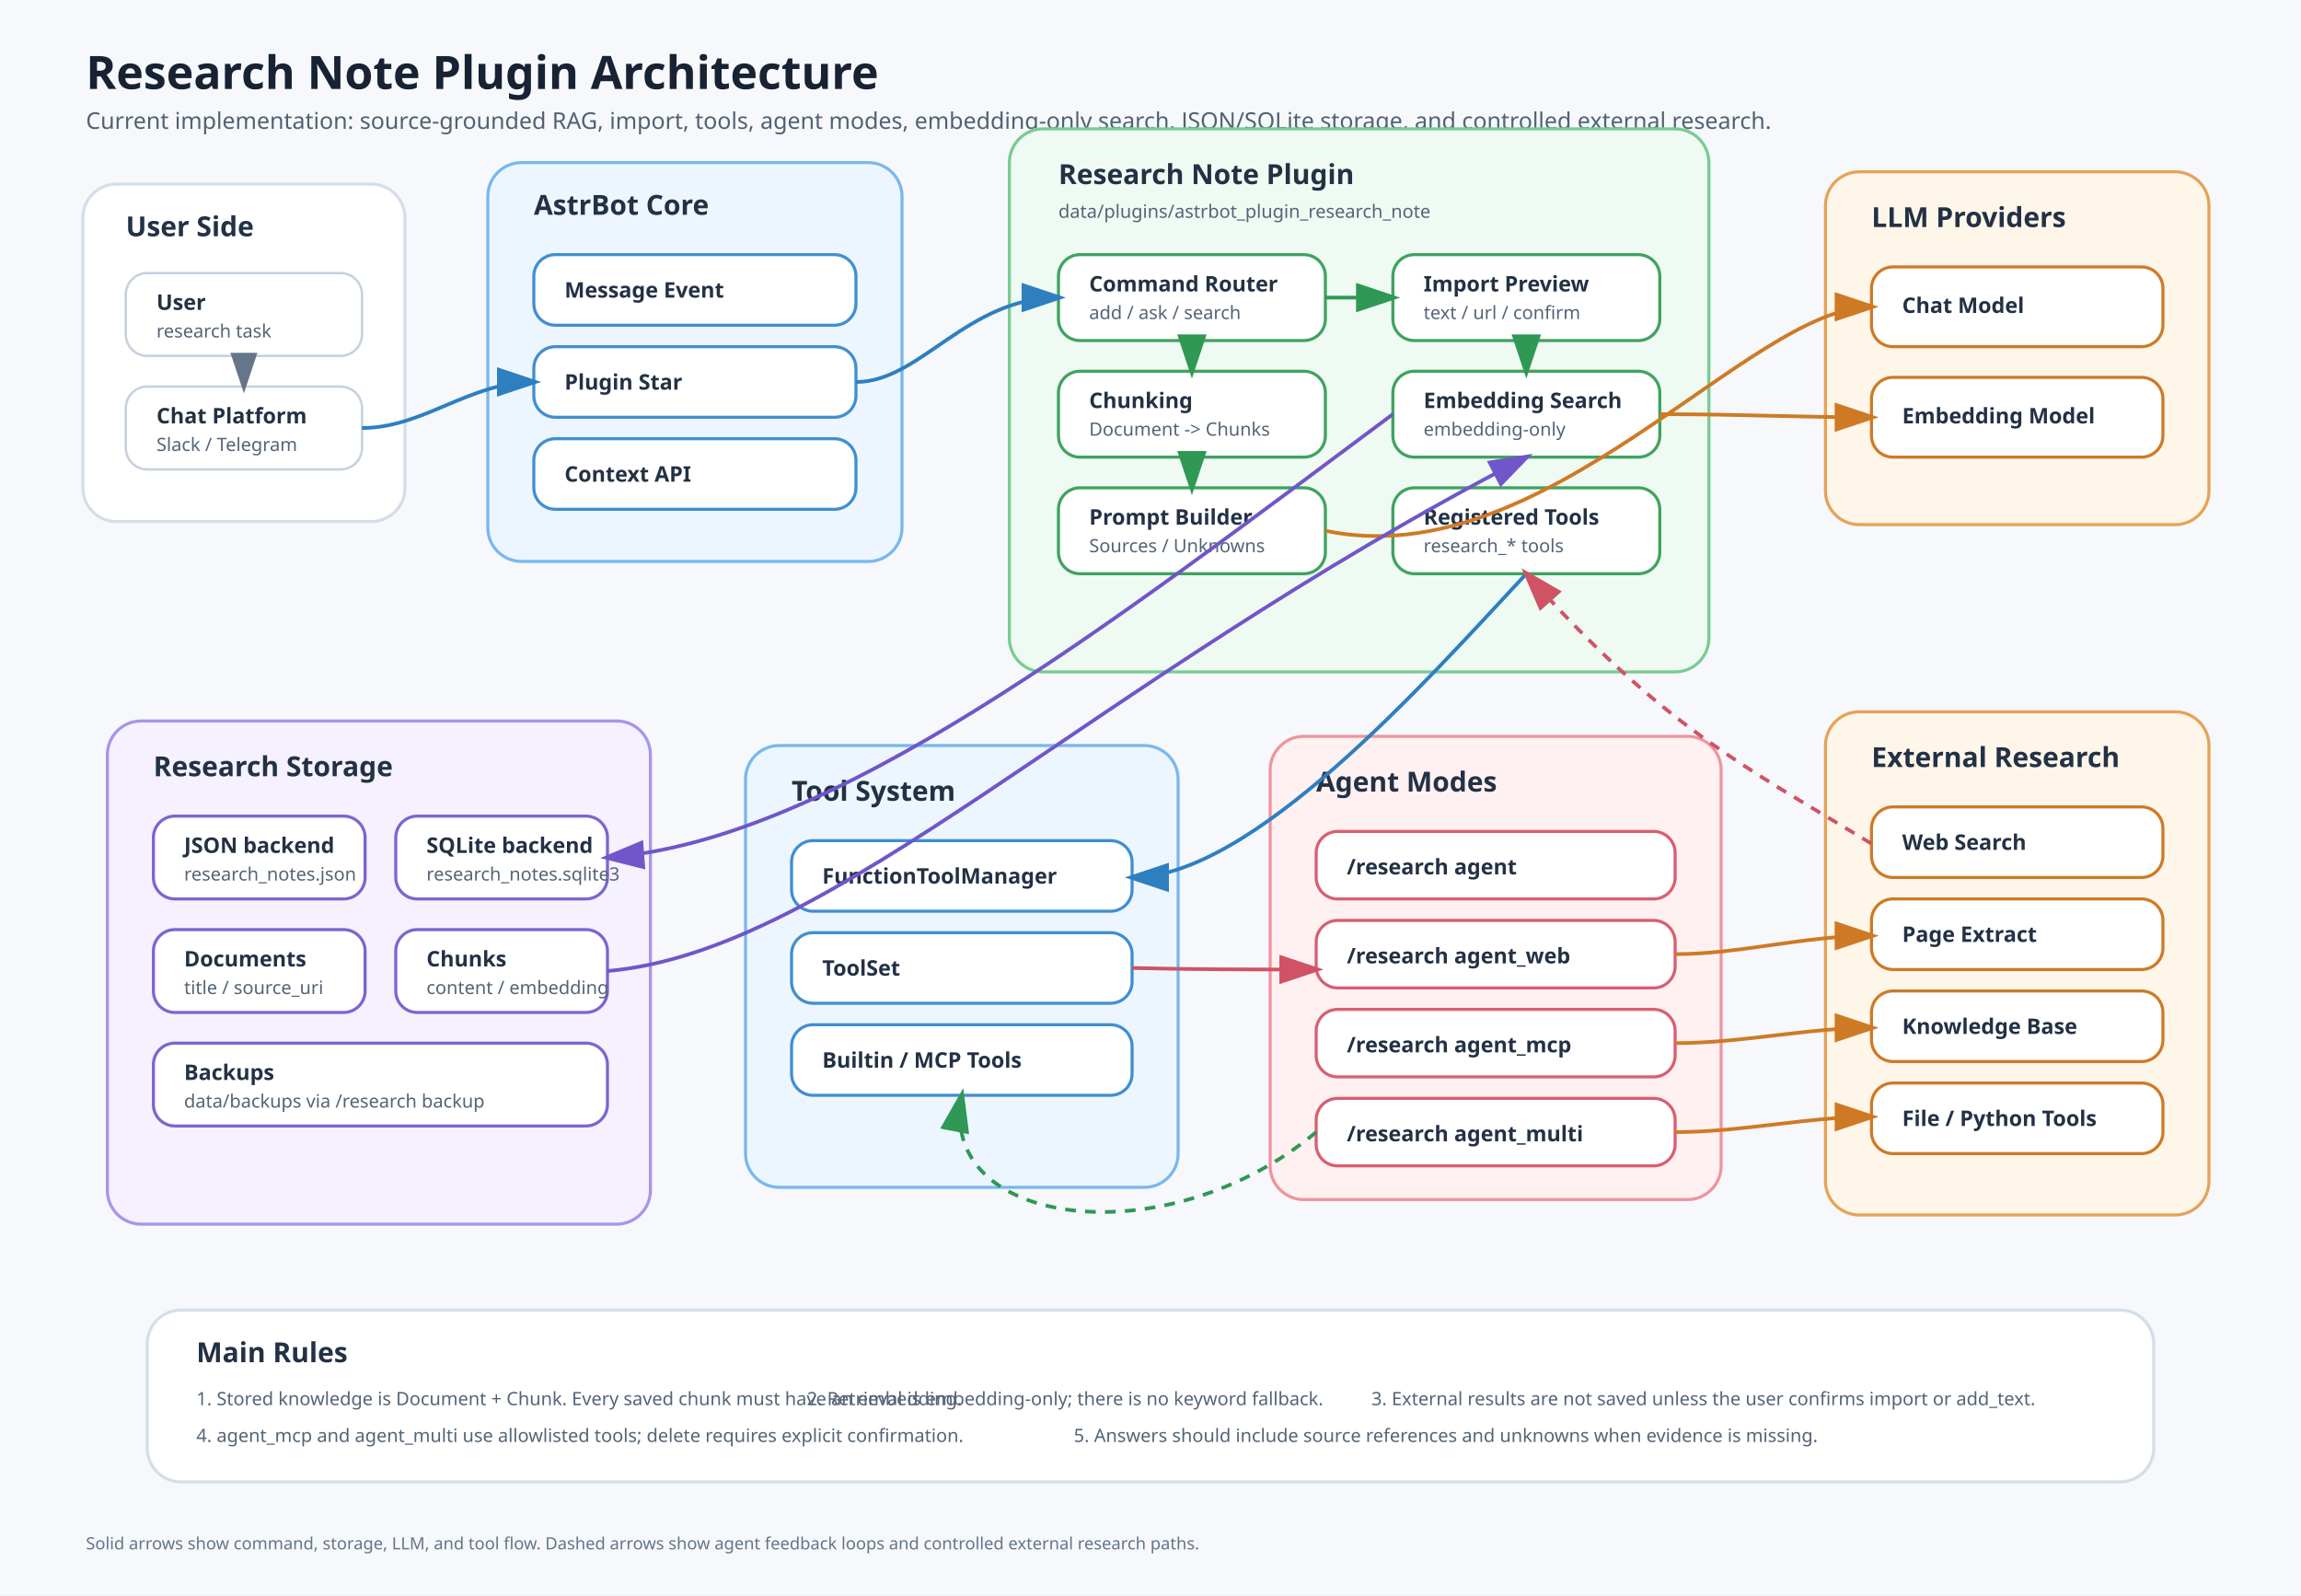
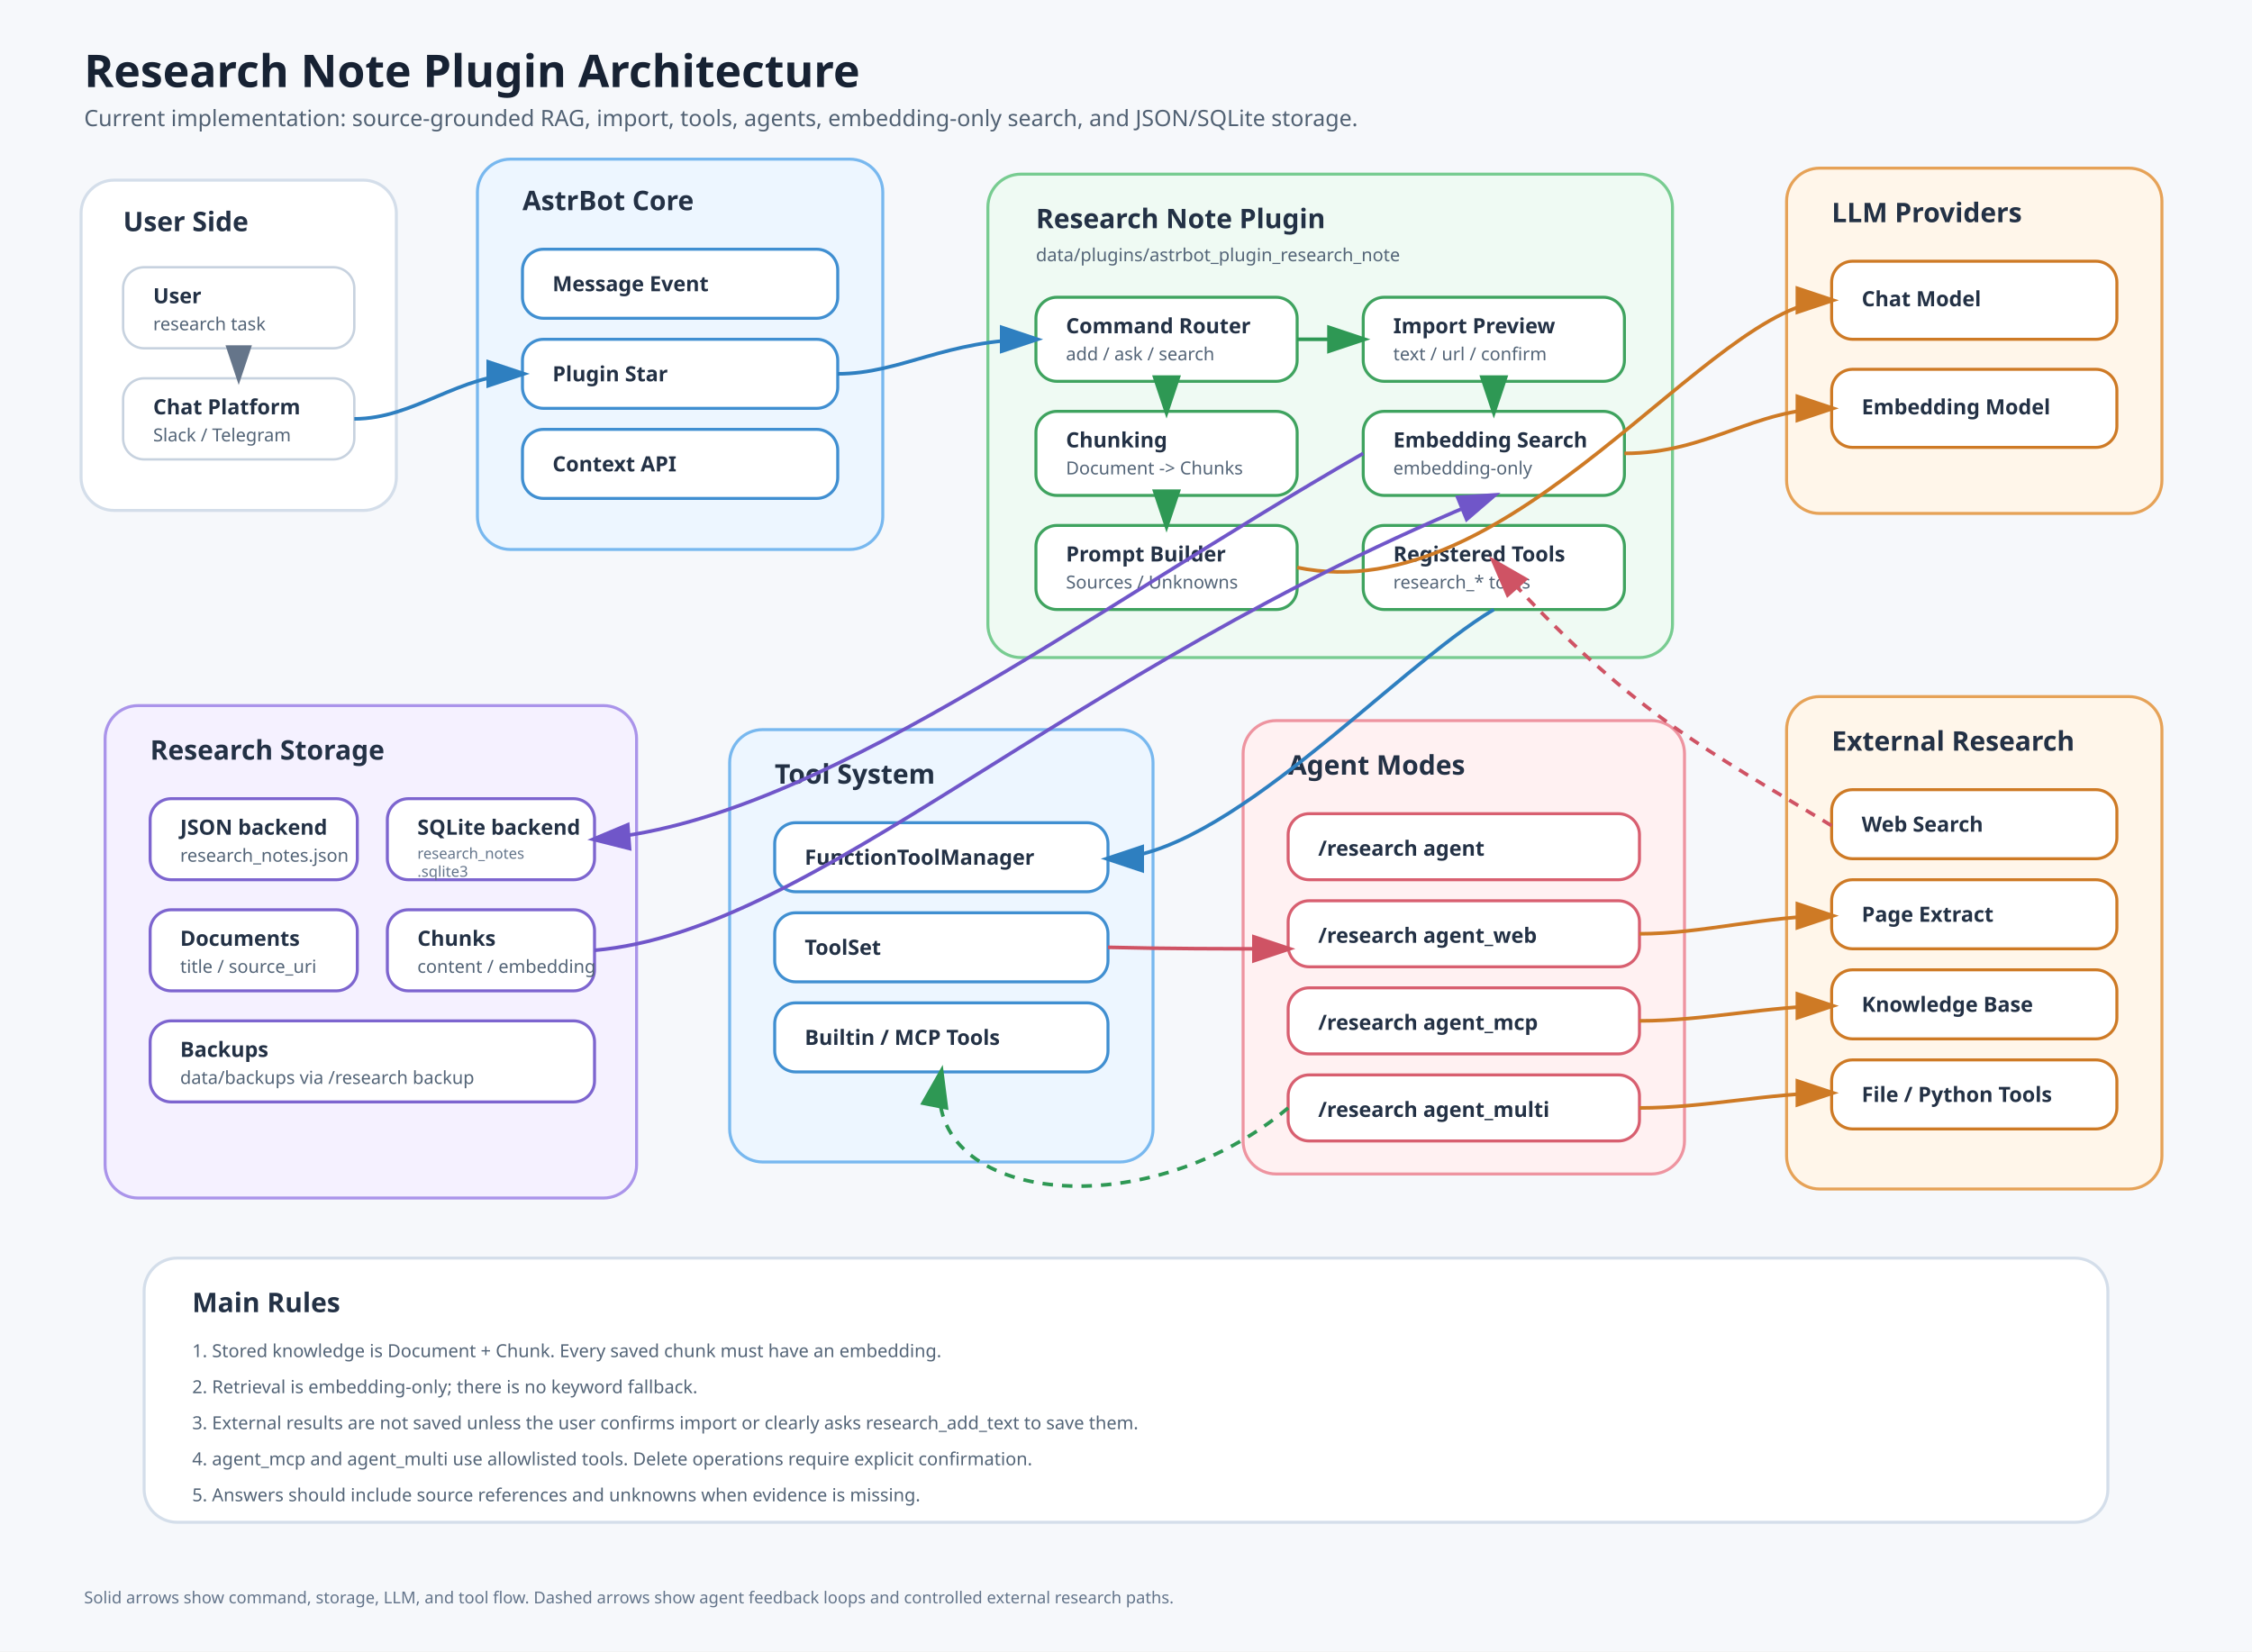
- <svg xmlns="http://www.w3.org/2000/svg" width="1500" height="1040" viewBox="0 0 1500 1040" role="img" aria-labelledby="title desc">
+ <svg xmlns="http://www.w3.org/2000/svg" width="1500" height="1100" viewBox="0 0 1500 1100" role="img" aria-labelledby="title desc">
  <defs>
    <style>
      .bg { fill: #f6f8fb; }
      .panel { fill: #ffffff; stroke: #d4deea; stroke-width: 2; rx: 22; }
      .blue { fill: #edf6ff; stroke: #78b8ef; stroke-width: 2; rx: 22; }
      .green { fill: #effaf3; stroke: #78cc91; stroke-width: 2; rx: 22; }
      .orange { fill: #fff6ea; stroke: #e6a257; stroke-width: 2; rx: 22; }
      .purple { fill: #f5f1ff; stroke: #aa94ea; stroke-width: 2; rx: 22; }
      .red { fill: #fff1f2; stroke: #ee94a0; stroke-width: 2; rx: 22; }
      .box { fill: #ffffff; stroke: #c7d2df; stroke-width: 1.6; rx: 14; }
      .box-blue { fill: #ffffff; stroke: #408fd1; stroke-width: 2; rx: 14; }
      .box-green { fill: #ffffff; stroke: #3fa35f; stroke-width: 2; rx: 14; }
      .box-orange { fill: #ffffff; stroke: #ce7a25; stroke-width: 2; rx: 14; }
      .box-purple { fill: #ffffff; stroke: #7d65cf; stroke-width: 2; rx: 14; }
      .box-red { fill: #ffffff; stroke: #d85f70; stroke-width: 2; rx: 14; }
      .title { font: 700 30px sans-serif; fill: #172233; }
      .subtitle { font: 500 15px sans-serif; fill: #516173; }
      .section { font: 700 18px sans-serif; fill: #233145; }
      .label { font: 700 14px sans-serif; fill: #233145; }
      .small { font: 500 12px sans-serif; fill: #536477; }
      .tiny { font: 500 11px sans-serif; fill: #63748a; }
+       .micro { font: 500 10px sans-serif; fill: #63748a; }
      .arrow { stroke: #65758a; stroke-width: 2.2; fill: none; marker-end: url(#arrow); }
      .arrow-blue { stroke: #2e7fc0; stroke-width: 2.4; fill: none; marker-end: url(#arrowBlue); }
      .arrow-green { stroke: #2e9854; stroke-width: 2.4; fill: none; marker-end: url(#arrowGreen); }
      .arrow-orange { stroke: #ce7a25; stroke-width: 2.4; fill: none; marker-end: url(#arrowOrange); }
      .arrow-purple { stroke: #7056c9; stroke-width: 2.4; fill: none; marker-end: url(#arrowPurple); }
      .arrow-red { stroke: #cf5364; stroke-width: 2.4; fill: none; marker-end: url(#arrowRed); }
      .dash { stroke-dasharray: 7 6; }
      .badge { font: 700 11px sans-serif; fill: #ffffff; }
    </style>
    <marker id="arrow" markerWidth="12" markerHeight="8" refX="10" refY="4" orient="auto">
      <path d="M0 0 L12 4 L0 8 Z" fill="#65758a" />
    </marker>
    <marker id="arrowBlue" markerWidth="12" markerHeight="8" refX="10" refY="4" orient="auto">
      <path d="M0 0 L12 4 L0 8 Z" fill="#2e7fc0" />
    </marker>
    <marker id="arrowGreen" markerWidth="12" markerHeight="8" refX="10" refY="4" orient="auto">
      <path d="M0 0 L12 4 L0 8 Z" fill="#2e9854" />
    </marker>
    <marker id="arrowOrange" markerWidth="12" markerHeight="8" refX="10" refY="4" orient="auto">
      <path d="M0 0 L12 4 L0 8 Z" fill="#ce7a25" />
    </marker>
    <marker id="arrowPurple" markerWidth="12" markerHeight="8" refX="10" refY="4" orient="auto">
      <path d="M0 0 L12 4 L0 8 Z" fill="#7056c9" />
    </marker>
    <marker id="arrowRed" markerWidth="12" markerHeight="8" refX="10" refY="4" orient="auto">
      <path d="M0 0 L12 4 L0 8 Z" fill="#cf5364" />
    </marker>
  </defs>
-   <rect class="bg" x="0" y="0" width="1500" height="1040" />
+   <rect class="bg" x="0" y="0" width="1500" height="1100" />
  <text class="title" x="56" y="58">Research Note Plugin Architecture</text>
-   <text class="subtitle" x="56" y="84">Current implementation: source-grounded RAG, import, tools, agent modes, embedding-only search, JSON/SQLite storage, and controlled external research.</text>
+   <text class="subtitle" x="56" y="84">Current implementation: source-grounded RAG, import, tools, agents, embedding-only search, and JSON/SQLite storage.</text>
  <rect class="panel" x="54" y="120" width="210" height="220" />
  <text class="section" x="82" y="154">User Side</text>
  <rect class="box" x="82" y="178" width="154" height="54" />
  <text class="label" x="102" y="202">User</text>
  <text class="small" x="102" y="220">research task</text>
  <rect class="box" x="82" y="252" width="154" height="54" />
  <text class="label" x="102" y="276">Chat Platform</text>
  <text class="small" x="102" y="294">Slack / Telegram</text>
  <rect class="blue" x="318" y="106" width="270" height="260" />
  <text class="section" x="348" y="140">AstrBot Core</text>
  <rect class="box-blue" x="348" y="166" width="210" height="46" />
  <text class="label" x="368" y="194">Message Event</text>
  <rect class="box-blue" x="348" y="226" width="210" height="46" />
  <text class="label" x="368" y="254">Plugin Star</text>
  <rect class="box-blue" x="348" y="286" width="210" height="46" />
  <text class="label" x="368" y="314">Context API</text>
-   <rect class="green" x="658" y="84" width="456" height="354" />
-   <text class="section" x="690" y="120">Research Note Plugin</text>
-   <text class="small" x="690" y="142">data/plugins/astrbot_plugin_research_note</text>
-   <rect class="box-green" x="690" y="166" width="174" height="56" />
-   <text class="label" x="710" y="190">Command Router</text>
-   <text class="small" x="710" y="208">add / ask / search</text>
-   <rect class="box-green" x="908" y="166" width="174" height="56" />
-   <text class="label" x="928" y="190">Import Preview</text>
-   <text class="small" x="928" y="208">text / url / confirm</text>
-   <rect class="box-green" x="690" y="242" width="174" height="56" />
-   <text class="label" x="710" y="266">Chunking</text>
-   <text class="small" x="710" y="284">Document -&gt; Chunks</text>
-   <rect class="box-green" x="908" y="242" width="174" height="56" />
-   <text class="label" x="928" y="266">Embedding Search</text>
-   <text class="small" x="928" y="284">embedding-only</text>
-   <rect class="box-green" x="690" y="318" width="174" height="56" />
-   <text class="label" x="710" y="342">Prompt Builder</text>
-   <text class="small" x="710" y="360">Sources / Unknowns</text>
-   <rect class="box-green" x="908" y="318" width="174" height="56" />
-   <text class="label" x="928" y="342">Registered Tools</text>
-   <text class="small" x="928" y="360">research_* tools</text>
+   <rect class="green" x="658" y="116" width="456" height="322" />
+   <text class="section" x="690" y="152">Research Note Plugin</text>
+   <text class="small" x="690" y="174">data/plugins/astrbot_plugin_research_note</text>
+   <rect class="box-green" x="690" y="198" width="174" height="56" />
+   <text class="label" x="710" y="222">Command Router</text>
+   <text class="small" x="710" y="240">add / ask / search</text>
+   <rect class="box-green" x="908" y="198" width="174" height="56" />
+   <text class="label" x="928" y="222">Import Preview</text>
+   <text class="small" x="928" y="240">text / url / confirm</text>
+   <rect class="box-green" x="690" y="274" width="174" height="56" />
+   <text class="label" x="710" y="298">Chunking</text>
+   <text class="small" x="710" y="316">Document -&gt; Chunks</text>
+   <rect class="box-green" x="908" y="274" width="174" height="56" />
+   <text class="label" x="928" y="298">Embedding Search</text>
+   <text class="small" x="928" y="316">embedding-only</text>
+   <rect class="box-green" x="690" y="350" width="174" height="56" />
+   <text class="label" x="710" y="374">Prompt Builder</text>
+   <text class="small" x="710" y="392">Sources / Unknowns</text>
+   <rect class="box-green" x="908" y="350" width="174" height="56" />
+   <text class="label" x="928" y="374">Registered Tools</text>
+   <text class="small" x="928" y="392">research_* tools</text>
  <rect class="orange" x="1190" y="112" width="250" height="230" />
  <text class="section" x="1220" y="148">LLM Providers</text>
  <rect class="box-orange" x="1220" y="174" width="190" height="52" />
  <text class="label" x="1240" y="204">Chat Model</text>
  <rect class="box-orange" x="1220" y="246" width="190" height="52" />
  <text class="label" x="1240" y="276">Embedding Model</text>
  <rect class="purple" x="70" y="470" width="354" height="328" />
  <text class="section" x="100" y="506">Research Storage</text>
  <rect class="box-purple" x="100" y="532" width="138" height="54" />
  <text class="label" x="120" y="556">JSON backend</text>
  <text class="small" x="120" y="574">research_notes.json</text>
  <rect class="box-purple" x="258" y="532" width="138" height="54" />
  <text class="label" x="278" y="556">SQLite backend</text>
-   <text class="small" x="278" y="574">research_notes.sqlite3</text>
+   <text class="micro" x="278" y="572">research_notes</text>
+   <text class="micro" x="278" y="584">.sqlite3</text>
  <rect class="box-purple" x="100" y="606" width="138" height="54" />
  <text class="label" x="120" y="630">Documents</text>
  <text class="small" x="120" y="648">title / source_uri</text>
  <rect class="box-purple" x="258" y="606" width="138" height="54" />
  <text class="label" x="278" y="630">Chunks</text>
  <text class="small" x="278" y="648">content / embedding</text>
  <rect class="box-purple" x="100" y="680" width="296" height="54" />
  <text class="label" x="120" y="704">Backups</text>
  <text class="small" x="120" y="722">data/backups via /research backup</text>
  <rect class="blue" x="486" y="486" width="282" height="288" />
  <text class="section" x="516" y="522">Tool System</text>
  <rect class="box-blue" x="516" y="548" width="222" height="46" />
  <text class="label" x="536" y="576">FunctionToolManager</text>
  <rect class="box-blue" x="516" y="608" width="222" height="46" />
  <text class="label" x="536" y="636">ToolSet</text>
  <rect class="box-blue" x="516" y="668" width="222" height="46" />
  <text class="label" x="536" y="696">Builtin / MCP Tools</text>
  <rect class="red" x="828" y="480" width="294" height="302" />
  <text class="section" x="858" y="516">Agent Modes</text>
  <rect class="box-red" x="858" y="542" width="234" height="44" />
  <text class="label" x="878" y="570">/research agent</text>
  <rect class="box-red" x="858" y="600" width="234" height="44" />
  <text class="label" x="878" y="628">/research agent_web</text>
  <rect class="box-red" x="858" y="658" width="234" height="44" />
  <text class="label" x="878" y="686">/research agent_mcp</text>
  <rect class="box-red" x="858" y="716" width="234" height="44" />
  <text class="label" x="878" y="744">/research agent_multi</text>
  <rect class="orange" x="1190" y="464" width="250" height="328" />
  <text class="section" x="1220" y="500">External Research</text>
  <rect class="box-orange" x="1220" y="526" width="190" height="46" />
  <text class="label" x="1240" y="554">Web Search</text>
  <rect class="box-orange" x="1220" y="586" width="190" height="46" />
  <text class="label" x="1240" y="614">Page Extract</text>
  <rect class="box-orange" x="1220" y="646" width="190" height="46" />
  <text class="label" x="1240" y="674">Knowledge Base</text>
  <rect class="box-orange" x="1220" y="706" width="190" height="46" />
  <text class="label" x="1240" y="734">File / Python Tools</text>
-   <rect class="panel" x="96" y="854" width="1308" height="112" />
-   <text class="section" x="128" y="888">Main Rules</text>
-   <text class="small" x="128" y="916">1. Stored knowledge is Document + Chunk. Every saved chunk must have an embedding.</text>
-   <text class="small" x="526" y="916">2. Retrieval is embedding-only; there is no keyword fallback.</text>
-   <text class="small" x="894" y="916">3. External results are not saved unless the user confirms import or add_text.</text>
-   <text class="small" x="128" y="940">4. agent_mcp and agent_multi use allowlisted tools; delete requires explicit confirmation.</text>
-   <text class="small" x="700" y="940">5. Answers should include source references and unknowns when evidence is missing.</text>
+   <rect class="panel" x="96" y="838" width="1308" height="176" />
+   <text class="section" x="128" y="874">Main Rules</text>
+   <text class="small" x="128" y="904">1. Stored knowledge is Document + Chunk. Every saved chunk must have an embedding.</text>
+   <text class="small" x="128" y="928">2. Retrieval is embedding-only; there is no keyword fallback.</text>
+   <text class="small" x="128" y="952">3. External results are not saved unless the user confirms import or clearly asks research_add_text to save them.</text>
+   <text class="small" x="128" y="976">4. agent_mcp and agent_multi use allowlisted tools. Delete operations require explicit confirmation.</text>
+   <text class="small" x="128" y="1000">5. Answers should include source references and unknowns when evidence is missing.</text>
  <path class="arrow" d="M159 232 L159 252" />
  <path class="arrow-blue" d="M236 279 C276 279 306 249 348 249" />
-   <path class="arrow-blue" d="M558 249 C600 249 630 194 690 194" />
-   <path class="arrow-green" d="M864 194 L908 194" />
-   <path class="arrow-green" d="M777 222 L777 242" />
-   <path class="arrow-green" d="M777 298 L777 318" />
-   <path class="arrow-green" d="M995 222 L995 242" />
-   <path class="arrow-orange" d="M1082 270 C1138 270 1168 272 1220 272" />
-   <path class="arrow-orange" d="M864 346 C1008 376 1140 200 1220 200" />
-   <path class="arrow-purple" d="M908 270 C720 410 542 548 396 559" />
-   <path class="arrow-purple" d="M396 633 C544 620 706 448 995 298" />
-   <path class="arrow-blue" d="M995 374 C928 446 816 572 738 572" />
+   <path class="arrow-blue" d="M558 249 C600 249 630 226 690 226" />
+   <path class="arrow-green" d="M864 226 L908 226" />
+   <path class="arrow-green" d="M777 254 L777 274" />
+   <path class="arrow-green" d="M777 330 L777 350" />
+   <path class="arrow-green" d="M995 254 L995 274" />
+   <path class="arrow-orange" d="M1082 302 C1138 302 1168 272 1220 272" />
+   <path class="arrow-orange" d="M864 378 C1008 408 1140 200 1220 200" />
+   <path class="arrow-purple" d="M908 302 C720 410 542 548 396 559" />
+   <path class="arrow-purple" d="M396 633 C544 620 706 448 995 330" />
+   <path class="arrow-blue" d="M995 406 C928 446 816 572 738 572" />
  <path class="arrow-red" d="M738 631 C778 632 814 632 858 632" />
  <path class="arrow-orange" d="M1092 622 C1134 622 1176 610 1220 610" />
  <path class="arrow-orange" d="M1092 680 C1136 680 1178 670 1220 670" />
  <path class="arrow-orange" d="M1092 738 C1136 738 1178 728 1220 728" />
  <path class="arrow-green dash" d="M858 738 C760 820 610 800 627 714" />
  <path class="arrow-red dash" d="M1220 550 C1138 500 1084 474 995 374" />
-   <text class="tiny" x="56" y="1010">Solid arrows show command, storage, LLM, and tool flow. Dashed arrows show agent feedback loops and controlled external research paths.</text>
+   <text class="tiny" x="56" y="1068">Solid arrows show command, storage, LLM, and tool flow. Dashed arrows show agent feedback loops and controlled external research paths.</text>
</svg>
